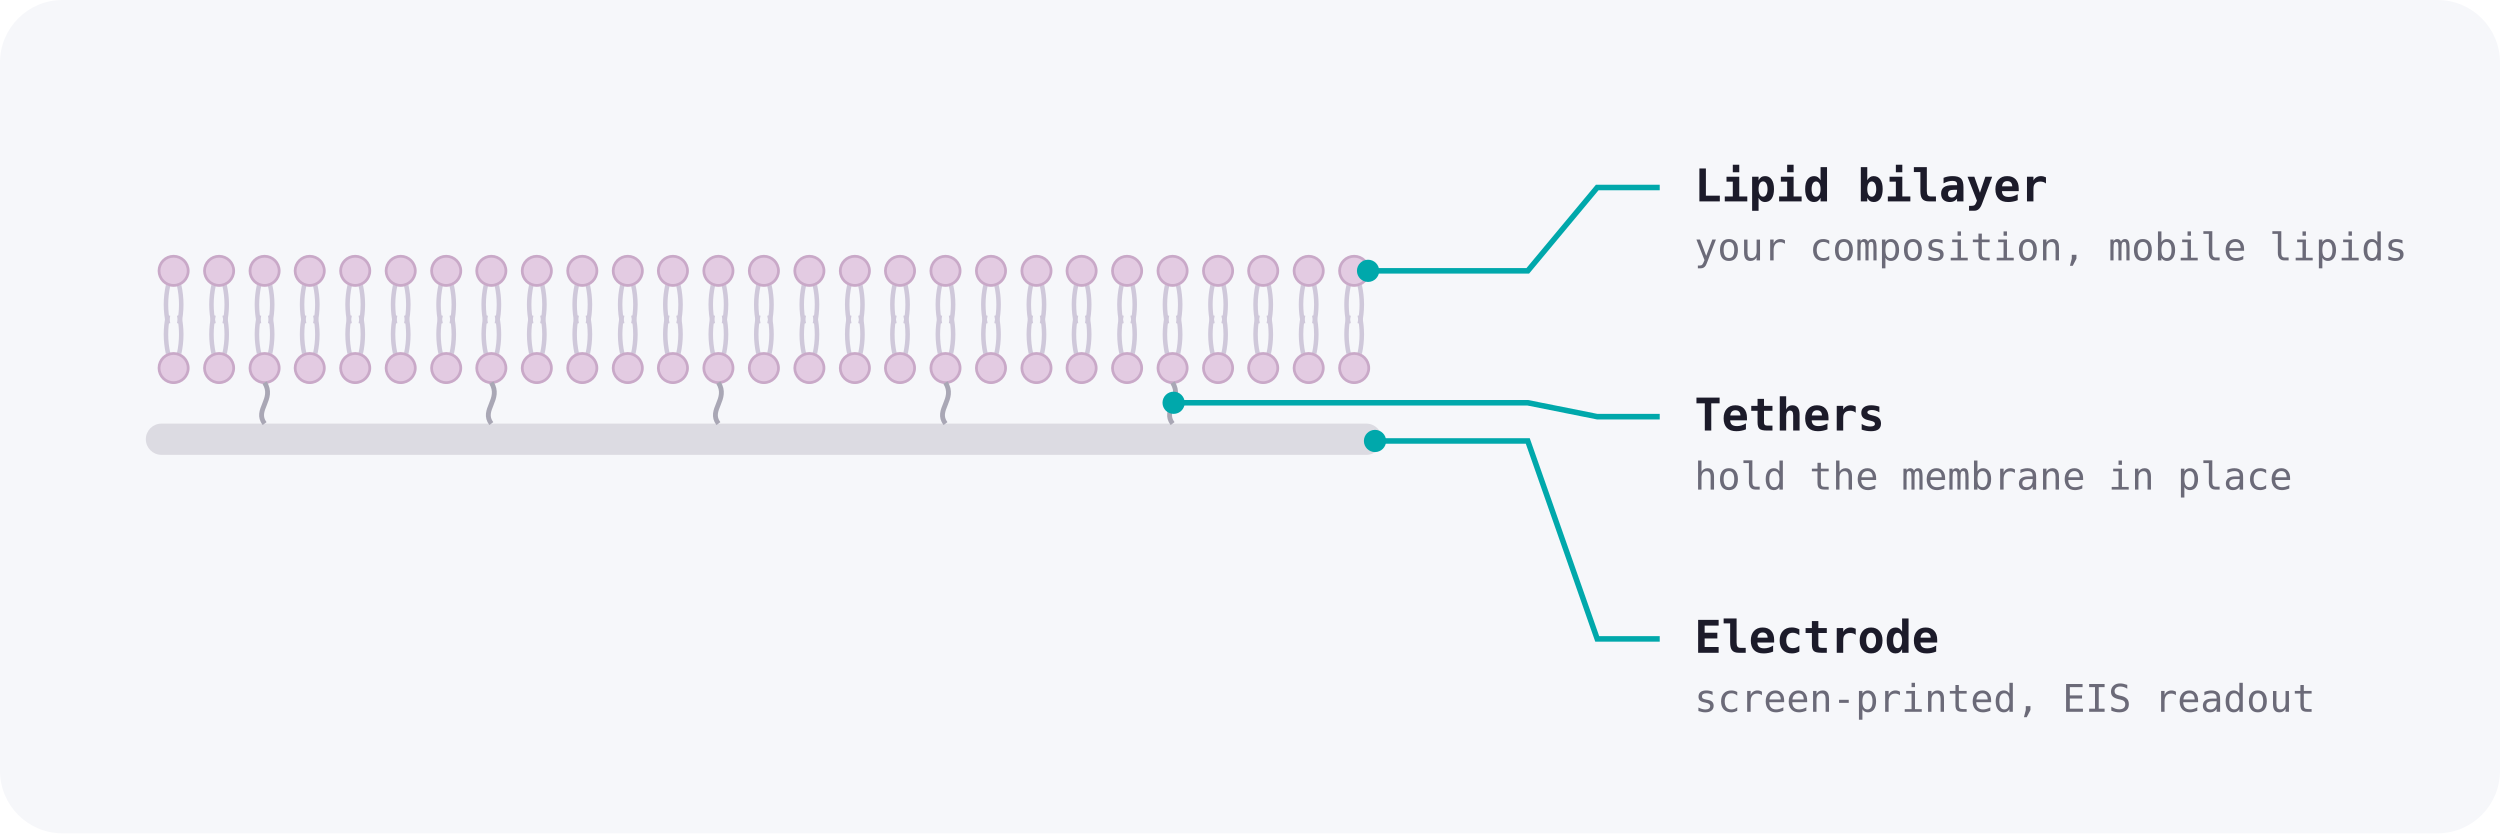
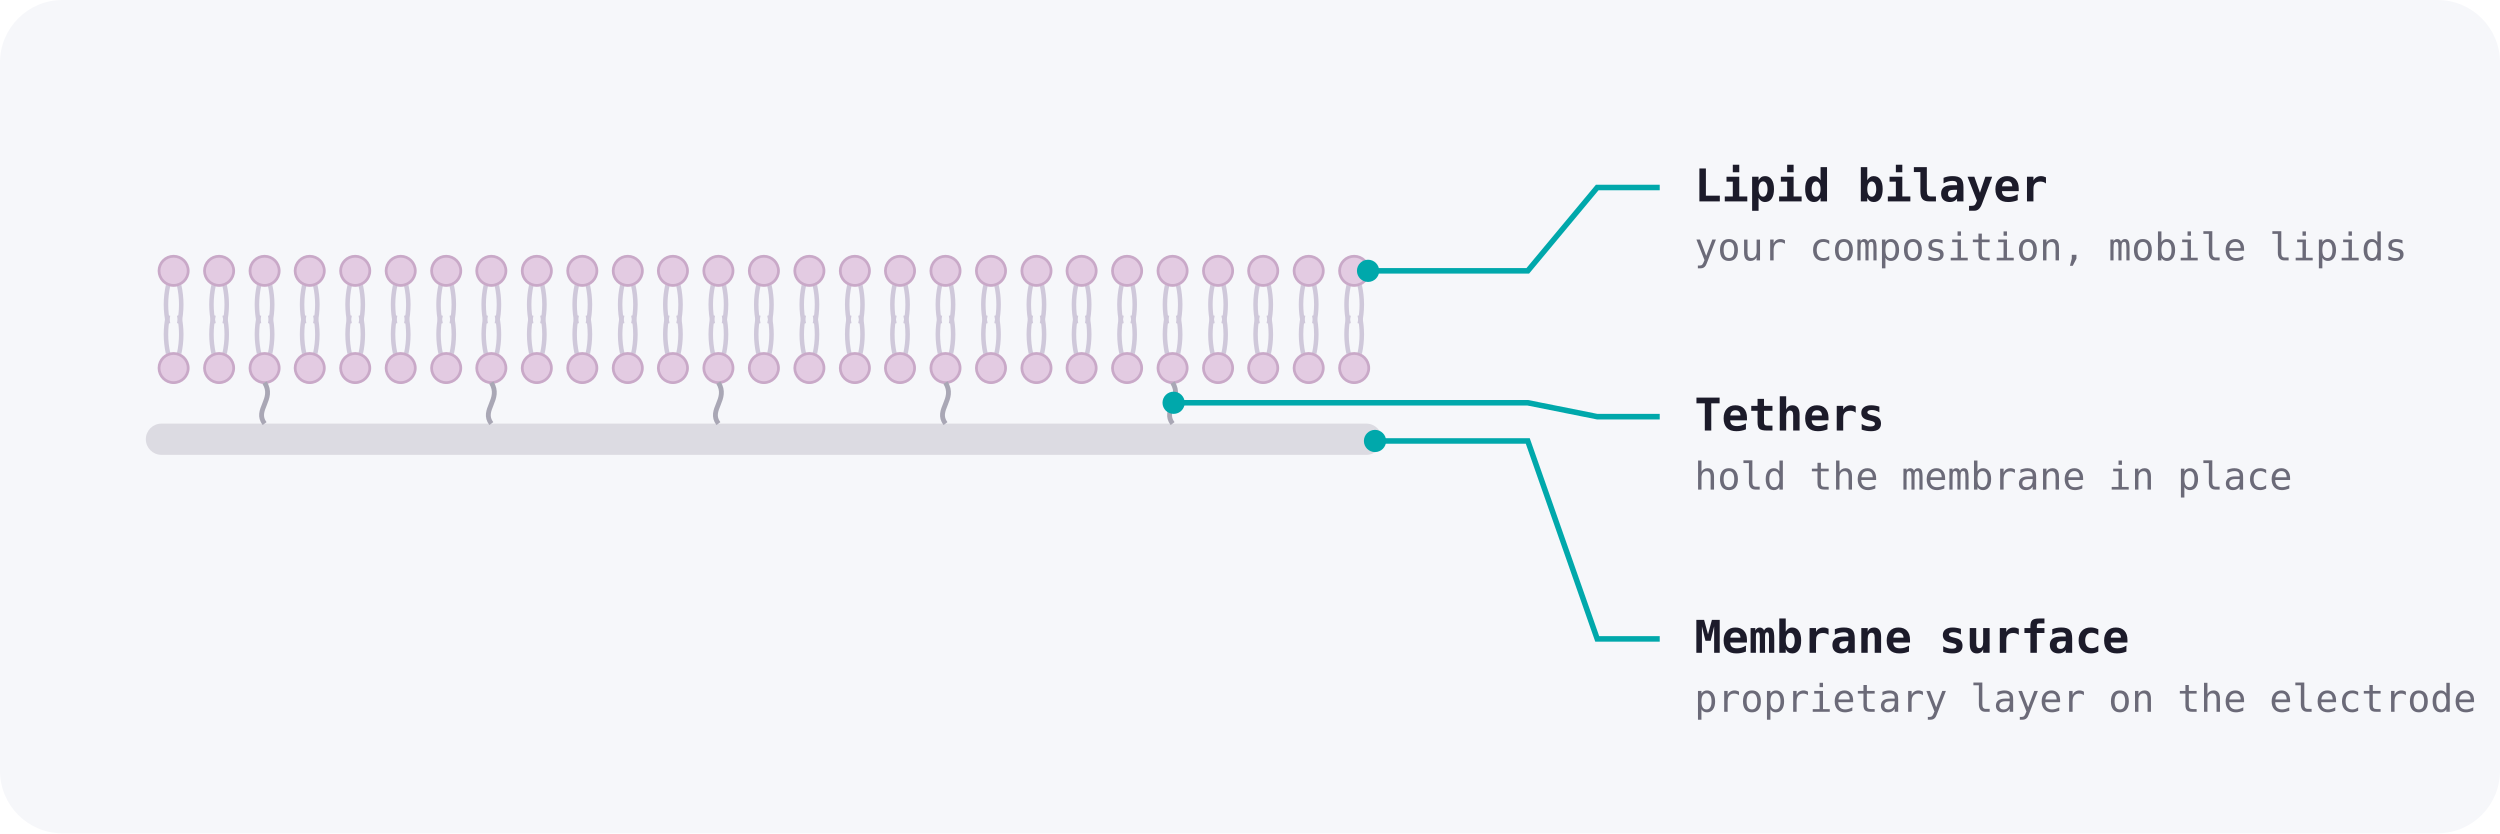
- <svg xmlns="http://www.w3.org/2000/svg" viewBox="0 0 720 240" role="img" aria-label="MemChip anatomy: a lipid bilayer held by tethers above a screen-printed electrode">
+ <svg xmlns="http://www.w3.org/2000/svg" viewBox="0 0 720 240" role="img" aria-label="MemChip anatomy: a lipid bilayer held by tethers on a proprietary membrane surface above the electrode">
  <rect width="720" height="240" rx="18" fill="#F6F7FA" />
  <rect x="42" y="122" width="356" height="9" rx="4.5" fill="#DCDBE2" />
  <path d="M48.4 82.2q-1.2 5.5 0 11.0M51.6 82.2q1.2 5.5 0 11.0" stroke="#CFC8DA" stroke-width="1.3" fill="none" />
  <circle cx="50.0" cy="78.0" r="4.2" fill="#E3CBE2" stroke="#C9A9C8" stroke-width=".8" />
  <path d="M48.4 101.8q-1.2 -5.5 0 -11.0M51.6 101.8q1.2 -5.5 0 -11.0" stroke="#CFC8DA" stroke-width="1.3" fill="none" />
  <circle cx="50.0" cy="106.0" r="4.2" fill="#E3CBE2" stroke="#C9A9C8" stroke-width=".8" />
  <path d="M61.5 82.2q-1.2 5.5 0 11.0M64.7 82.2q1.2 5.5 0 11.0" stroke="#CFC8DA" stroke-width="1.3" fill="none" />
  <circle cx="63.1" cy="78.0" r="4.2" fill="#E3CBE2" stroke="#C9A9C8" stroke-width=".8" />
  <path d="M61.5 101.8q-1.2 -5.5 0 -11.0M64.7 101.8q1.2 -5.5 0 -11.0" stroke="#CFC8DA" stroke-width="1.3" fill="none" />
  <circle cx="63.1" cy="106.0" r="4.2" fill="#E3CBE2" stroke="#C9A9C8" stroke-width=".8" />
  <path d="M74.6 82.2q-1.2 5.5 0 11.0M77.8 82.2q1.2 5.5 0 11.0" stroke="#CFC8DA" stroke-width="1.3" fill="none" />
  <circle cx="76.2" cy="78.0" r="4.2" fill="#E3CBE2" stroke="#C9A9C8" stroke-width=".8" />
  <path d="M74.6 101.8q-1.2 -5.5 0 -11.0M77.8 101.8q1.2 -5.5 0 -11.0" stroke="#CFC8DA" stroke-width="1.3" fill="none" />
  <circle cx="76.2" cy="106.0" r="4.2" fill="#E3CBE2" stroke="#C9A9C8" stroke-width=".8" />
  <path d="M87.6 82.2q-1.2 5.5 0 11.0M90.8 82.2q1.2 5.5 0 11.0" stroke="#CFC8DA" stroke-width="1.3" fill="none" />
  <circle cx="89.2" cy="78.0" r="4.2" fill="#E3CBE2" stroke="#C9A9C8" stroke-width=".8" />
  <path d="M87.6 101.8q-1.2 -5.5 0 -11.0M90.8 101.8q1.2 -5.5 0 -11.0" stroke="#CFC8DA" stroke-width="1.3" fill="none" />
  <circle cx="89.2" cy="106.0" r="4.2" fill="#E3CBE2" stroke="#C9A9C8" stroke-width=".8" />
  <path d="M100.7 82.2q-1.2 5.5 0 11.0M103.9 82.2q1.2 5.5 0 11.0" stroke="#CFC8DA" stroke-width="1.3" fill="none" />
  <circle cx="102.3" cy="78.0" r="4.2" fill="#E3CBE2" stroke="#C9A9C8" stroke-width=".8" />
  <path d="M100.7 101.8q-1.2 -5.5 0 -11.0M103.9 101.8q1.2 -5.5 0 -11.0" stroke="#CFC8DA" stroke-width="1.3" fill="none" />
  <circle cx="102.3" cy="106.0" r="4.2" fill="#E3CBE2" stroke="#C9A9C8" stroke-width=".8" />
  <path d="M113.8 82.2q-1.2 5.5 0 11.0M117.0 82.2q1.2 5.5 0 11.0" stroke="#CFC8DA" stroke-width="1.3" fill="none" />
  <circle cx="115.4" cy="78.0" r="4.2" fill="#E3CBE2" stroke="#C9A9C8" stroke-width=".8" />
  <path d="M113.8 101.8q-1.2 -5.5 0 -11.0M117.0 101.8q1.2 -5.5 0 -11.0" stroke="#CFC8DA" stroke-width="1.3" fill="none" />
  <circle cx="115.4" cy="106.0" r="4.2" fill="#E3CBE2" stroke="#C9A9C8" stroke-width=".8" />
  <path d="M126.9 82.2q-1.2 5.5 0 11.0M130.1 82.2q1.2 5.5 0 11.0" stroke="#CFC8DA" stroke-width="1.3" fill="none" />
  <circle cx="128.5" cy="78.0" r="4.2" fill="#E3CBE2" stroke="#C9A9C8" stroke-width=".8" />
  <path d="M126.9 101.8q-1.2 -5.5 0 -11.0M130.1 101.8q1.2 -5.5 0 -11.0" stroke="#CFC8DA" stroke-width="1.3" fill="none" />
  <circle cx="128.5" cy="106.0" r="4.2" fill="#E3CBE2" stroke="#C9A9C8" stroke-width=".8" />
  <path d="M139.9 82.2q-1.2 5.5 0 11.0M143.1 82.2q1.2 5.5 0 11.0" stroke="#CFC8DA" stroke-width="1.3" fill="none" />
  <circle cx="141.5" cy="78.0" r="4.2" fill="#E3CBE2" stroke="#C9A9C8" stroke-width=".8" />
  <path d="M139.9 101.8q-1.2 -5.5 0 -11.0M143.1 101.8q1.2 -5.5 0 -11.0" stroke="#CFC8DA" stroke-width="1.3" fill="none" />
  <circle cx="141.5" cy="106.0" r="4.2" fill="#E3CBE2" stroke="#C9A9C8" stroke-width=".8" />
  <path d="M153.0 82.2q-1.2 5.5 0 11.0M156.2 82.2q1.2 5.5 0 11.0" stroke="#CFC8DA" stroke-width="1.3" fill="none" />
  <circle cx="154.6" cy="78.0" r="4.2" fill="#E3CBE2" stroke="#C9A9C8" stroke-width=".8" />
  <path d="M153.0 101.8q-1.2 -5.5 0 -11.0M156.2 101.8q1.2 -5.5 0 -11.0" stroke="#CFC8DA" stroke-width="1.3" fill="none" />
  <circle cx="154.6" cy="106.0" r="4.2" fill="#E3CBE2" stroke="#C9A9C8" stroke-width=".8" />
  <path d="M166.1 82.2q-1.2 5.5 0 11.0M169.3 82.2q1.2 5.5 0 11.0" stroke="#CFC8DA" stroke-width="1.3" fill="none" />
  <circle cx="167.7" cy="78.0" r="4.2" fill="#E3CBE2" stroke="#C9A9C8" stroke-width=".8" />
  <path d="M166.1 101.8q-1.2 -5.5 0 -11.0M169.3 101.8q1.2 -5.5 0 -11.0" stroke="#CFC8DA" stroke-width="1.3" fill="none" />
  <circle cx="167.7" cy="106.0" r="4.2" fill="#E3CBE2" stroke="#C9A9C8" stroke-width=".8" />
  <path d="M179.2 82.2q-1.2 5.5 0 11.0M182.4 82.2q1.2 5.5 0 11.0" stroke="#CFC8DA" stroke-width="1.3" fill="none" />
  <circle cx="180.8" cy="78.0" r="4.2" fill="#E3CBE2" stroke="#C9A9C8" stroke-width=".8" />
  <path d="M179.2 101.8q-1.2 -5.5 0 -11.0M182.4 101.8q1.2 -5.5 0 -11.0" stroke="#CFC8DA" stroke-width="1.3" fill="none" />
  <circle cx="180.8" cy="106.0" r="4.2" fill="#E3CBE2" stroke="#C9A9C8" stroke-width=".8" />
  <path d="M192.2 82.2q-1.2 5.5 0 11.0M195.4 82.2q1.2 5.5 0 11.0" stroke="#CFC8DA" stroke-width="1.3" fill="none" />
  <circle cx="193.8" cy="78.0" r="4.2" fill="#E3CBE2" stroke="#C9A9C8" stroke-width=".8" />
  <path d="M192.2 101.8q-1.2 -5.5 0 -11.0M195.4 101.8q1.2 -5.5 0 -11.0" stroke="#CFC8DA" stroke-width="1.3" fill="none" />
  <circle cx="193.8" cy="106.0" r="4.2" fill="#E3CBE2" stroke="#C9A9C8" stroke-width=".8" />
  <path d="M205.3 82.2q-1.2 5.5 0 11.0M208.5 82.2q1.2 5.5 0 11.0" stroke="#CFC8DA" stroke-width="1.3" fill="none" />
  <circle cx="206.9" cy="78.0" r="4.2" fill="#E3CBE2" stroke="#C9A9C8" stroke-width=".8" />
  <path d="M205.3 101.8q-1.2 -5.5 0 -11.0M208.5 101.8q1.2 -5.5 0 -11.0" stroke="#CFC8DA" stroke-width="1.3" fill="none" />
  <circle cx="206.9" cy="106.0" r="4.2" fill="#E3CBE2" stroke="#C9A9C8" stroke-width=".8" />
  <path d="M218.4 82.2q-1.2 5.5 0 11.0M221.6 82.2q1.2 5.5 0 11.0" stroke="#CFC8DA" stroke-width="1.3" fill="none" />
  <circle cx="220.0" cy="78.0" r="4.2" fill="#E3CBE2" stroke="#C9A9C8" stroke-width=".8" />
  <path d="M218.4 101.8q-1.2 -5.5 0 -11.0M221.6 101.8q1.2 -5.5 0 -11.0" stroke="#CFC8DA" stroke-width="1.3" fill="none" />
  <circle cx="220.0" cy="106.0" r="4.2" fill="#E3CBE2" stroke="#C9A9C8" stroke-width=".8" />
  <path d="M231.5 82.2q-1.2 5.5 0 11.0M234.7 82.2q1.2 5.5 0 11.0" stroke="#CFC8DA" stroke-width="1.3" fill="none" />
  <circle cx="233.1" cy="78.0" r="4.2" fill="#E3CBE2" stroke="#C9A9C8" stroke-width=".8" />
  <path d="M231.5 101.8q-1.2 -5.5 0 -11.0M234.7 101.8q1.2 -5.5 0 -11.0" stroke="#CFC8DA" stroke-width="1.3" fill="none" />
  <circle cx="233.1" cy="106.0" r="4.2" fill="#E3CBE2" stroke="#C9A9C8" stroke-width=".8" />
  <path d="M244.6 82.2q-1.2 5.5 0 11.0M247.8 82.2q1.2 5.5 0 11.0" stroke="#CFC8DA" stroke-width="1.3" fill="none" />
  <circle cx="246.2" cy="78.0" r="4.2" fill="#E3CBE2" stroke="#C9A9C8" stroke-width=".8" />
  <path d="M244.6 101.8q-1.2 -5.5 0 -11.0M247.8 101.8q1.2 -5.5 0 -11.0" stroke="#CFC8DA" stroke-width="1.3" fill="none" />
  <circle cx="246.2" cy="106.0" r="4.2" fill="#E3CBE2" stroke="#C9A9C8" stroke-width=".8" />
  <path d="M257.6 82.2q-1.2 5.5 0 11.0M260.8 82.2q1.2 5.5 0 11.0" stroke="#CFC8DA" stroke-width="1.3" fill="none" />
  <circle cx="259.2" cy="78.0" r="4.2" fill="#E3CBE2" stroke="#C9A9C8" stroke-width=".8" />
  <path d="M257.6 101.8q-1.2 -5.5 0 -11.0M260.8 101.8q1.2 -5.5 0 -11.0" stroke="#CFC8DA" stroke-width="1.3" fill="none" />
  <circle cx="259.2" cy="106.0" r="4.2" fill="#E3CBE2" stroke="#C9A9C8" stroke-width=".8" />
  <path d="M270.7 82.2q-1.2 5.5 0 11.0M273.9 82.2q1.2 5.5 0 11.0" stroke="#CFC8DA" stroke-width="1.3" fill="none" />
  <circle cx="272.3" cy="78.0" r="4.2" fill="#E3CBE2" stroke="#C9A9C8" stroke-width=".8" />
  <path d="M270.7 101.8q-1.2 -5.5 0 -11.0M273.9 101.8q1.2 -5.5 0 -11.0" stroke="#CFC8DA" stroke-width="1.3" fill="none" />
  <circle cx="272.3" cy="106.0" r="4.2" fill="#E3CBE2" stroke="#C9A9C8" stroke-width=".8" />
  <path d="M283.8 82.2q-1.2 5.5 0 11.0M287.0 82.2q1.2 5.5 0 11.0" stroke="#CFC8DA" stroke-width="1.3" fill="none" />
  <circle cx="285.4" cy="78.0" r="4.2" fill="#E3CBE2" stroke="#C9A9C8" stroke-width=".8" />
  <path d="M283.8 101.8q-1.2 -5.5 0 -11.0M287.0 101.8q1.2 -5.5 0 -11.0" stroke="#CFC8DA" stroke-width="1.3" fill="none" />
  <circle cx="285.4" cy="106.0" r="4.2" fill="#E3CBE2" stroke="#C9A9C8" stroke-width=".8" />
  <path d="M296.9 82.2q-1.2 5.5 0 11.0M300.1 82.2q1.2 5.5 0 11.0" stroke="#CFC8DA" stroke-width="1.3" fill="none" />
  <circle cx="298.5" cy="78.0" r="4.2" fill="#E3CBE2" stroke="#C9A9C8" stroke-width=".8" />
  <path d="M296.9 101.8q-1.2 -5.5 0 -11.0M300.1 101.8q1.2 -5.5 0 -11.0" stroke="#CFC8DA" stroke-width="1.3" fill="none" />
  <circle cx="298.5" cy="106.0" r="4.2" fill="#E3CBE2" stroke="#C9A9C8" stroke-width=".8" />
  <path d="M309.9 82.2q-1.2 5.5 0 11.0M313.1 82.2q1.2 5.5 0 11.0" stroke="#CFC8DA" stroke-width="1.3" fill="none" />
  <circle cx="311.5" cy="78.0" r="4.2" fill="#E3CBE2" stroke="#C9A9C8" stroke-width=".8" />
  <path d="M309.9 101.8q-1.2 -5.5 0 -11.0M313.1 101.8q1.2 -5.5 0 -11.0" stroke="#CFC8DA" stroke-width="1.3" fill="none" />
  <circle cx="311.5" cy="106.0" r="4.2" fill="#E3CBE2" stroke="#C9A9C8" stroke-width=".8" />
  <path d="M323.0 82.2q-1.2 5.5 0 11.0M326.2 82.2q1.2 5.5 0 11.0" stroke="#CFC8DA" stroke-width="1.3" fill="none" />
  <circle cx="324.6" cy="78.0" r="4.2" fill="#E3CBE2" stroke="#C9A9C8" stroke-width=".8" />
  <path d="M323.0 101.8q-1.2 -5.5 0 -11.0M326.2 101.8q1.2 -5.5 0 -11.0" stroke="#CFC8DA" stroke-width="1.3" fill="none" />
  <circle cx="324.6" cy="106.0" r="4.2" fill="#E3CBE2" stroke="#C9A9C8" stroke-width=".8" />
  <path d="M336.1 82.2q-1.2 5.5 0 11.0M339.3 82.2q1.2 5.5 0 11.0" stroke="#CFC8DA" stroke-width="1.3" fill="none" />
  <circle cx="337.7" cy="78.0" r="4.2" fill="#E3CBE2" stroke="#C9A9C8" stroke-width=".8" />
  <path d="M336.1 101.8q-1.2 -5.5 0 -11.0M339.3 101.8q1.2 -5.5 0 -11.0" stroke="#CFC8DA" stroke-width="1.3" fill="none" />
  <circle cx="337.7" cy="106.0" r="4.2" fill="#E3CBE2" stroke="#C9A9C8" stroke-width=".8" />
  <path d="M349.2 82.2q-1.2 5.5 0 11.0M352.4 82.2q1.2 5.5 0 11.0" stroke="#CFC8DA" stroke-width="1.3" fill="none" />
  <circle cx="350.8" cy="78.0" r="4.2" fill="#E3CBE2" stroke="#C9A9C8" stroke-width=".8" />
  <path d="M349.2 101.8q-1.2 -5.5 0 -11.0M352.4 101.8q1.2 -5.5 0 -11.0" stroke="#CFC8DA" stroke-width="1.3" fill="none" />
  <circle cx="350.8" cy="106.0" r="4.2" fill="#E3CBE2" stroke="#C9A9C8" stroke-width=".8" />
  <path d="M362.2 82.2q-1.2 5.5 0 11.0M365.4 82.2q1.2 5.5 0 11.0" stroke="#CFC8DA" stroke-width="1.3" fill="none" />
  <circle cx="363.8" cy="78.0" r="4.2" fill="#E3CBE2" stroke="#C9A9C8" stroke-width=".8" />
  <path d="M362.2 101.8q-1.2 -5.5 0 -11.0M365.4 101.8q1.2 -5.5 0 -11.0" stroke="#CFC8DA" stroke-width="1.3" fill="none" />
  <circle cx="363.8" cy="106.0" r="4.2" fill="#E3CBE2" stroke="#C9A9C8" stroke-width=".8" />
  <path d="M375.3 82.2q-1.2 5.5 0 11.0M378.5 82.2q1.2 5.5 0 11.0" stroke="#CFC8DA" stroke-width="1.3" fill="none" />
  <circle cx="376.9" cy="78.0" r="4.2" fill="#E3CBE2" stroke="#C9A9C8" stroke-width=".8" />
  <path d="M375.3 101.8q-1.2 -5.5 0 -11.0M378.5 101.8q1.2 -5.5 0 -11.0" stroke="#CFC8DA" stroke-width="1.3" fill="none" />
  <circle cx="376.9" cy="106.0" r="4.2" fill="#E3CBE2" stroke="#C9A9C8" stroke-width=".8" />
  <path d="M388.4 82.2q-1.2 5.5 0 11.0M391.6 82.2q1.2 5.5 0 11.0" stroke="#CFC8DA" stroke-width="1.3" fill="none" />
  <circle cx="390.0" cy="78.0" r="4.2" fill="#E3CBE2" stroke="#C9A9C8" stroke-width=".8" />
  <path d="M388.4 101.8q-1.2 -5.5 0 -11.0M391.6 101.8q1.2 -5.5 0 -11.0" stroke="#CFC8DA" stroke-width="1.3" fill="none" />
  <circle cx="390.0" cy="106.0" r="4.2" fill="#E3CBE2" stroke="#C9A9C8" stroke-width=".8" />
  <path d="M76.2 122 c-3 -4 3 -7 0 -11.8" stroke="#A9A7B5" stroke-width="1.4" fill="none" />
  <path d="M141.5 122 c-3 -4 3 -7 0 -11.8" stroke="#A9A7B5" stroke-width="1.4" fill="none" />
  <path d="M206.9 122 c-3 -4 3 -7 0 -11.8" stroke="#A9A7B5" stroke-width="1.4" fill="none" />
  <path d="M272.3 122 c-3 -4 3 -7 0 -11.8" stroke="#A9A7B5" stroke-width="1.4" fill="none" />
  <path d="M337.7 122 c-3 -4 3 -7 0 -11.8" stroke="#A9A7B5" stroke-width="1.4" fill="none" />
  <path d="M394 78 H440 L460 54 H478" stroke="#00A8AB" stroke-width="1.6" fill="none" />
  <circle cx="394" cy="78" r="3.2" fill="#00A8AB" />
  <text x="488" y="58" font-size="13" fill="#1C1B2A" text-anchor="start" font-weight="700" style="font-family:'DM Mono',monospace">Lipid bilayer</text>
  <text x="488" y="75" font-size="11" fill="#6B6A78" text-anchor="start" font-weight="400" style="font-family:'DM Mono',monospace">your composition, mobile lipids</text>
  <path d="M338 116 H440 L460 120 H478" stroke="#00A8AB" stroke-width="1.6" fill="none" />
  <circle cx="338" cy="116" r="3.2" fill="#00A8AB" />
  <text x="488" y="124" font-size="13" fill="#1C1B2A" text-anchor="start" font-weight="700" style="font-family:'DM Mono',monospace">Tethers</text>
  <text x="488" y="141" font-size="11" fill="#6B6A78" text-anchor="start" font-weight="400" style="font-family:'DM Mono',monospace">hold the membrane in place</text>
  <path d="M396 127 H440 L460 184 H478" stroke="#00A8AB" stroke-width="1.6" fill="none" />
  <circle cx="396" cy="127" r="3.2" fill="#00A8AB" />
-   <text x="488" y="188" font-size="13" fill="#1C1B2A" text-anchor="start" font-weight="700" style="font-family:'DM Mono',monospace">Electrode</text>
-   <text x="488" y="205" font-size="11" fill="#6B6A78" text-anchor="start" font-weight="400" style="font-family:'DM Mono',monospace">screen-printed, EIS readout</text>
+   <text x="488" y="188" font-size="13" fill="#1C1B2A" text-anchor="start" font-weight="700" style="font-family:'DM Mono',monospace">Membrane surface</text>
+   <text x="488" y="205" font-size="11" fill="#6B6A78" text-anchor="start" font-weight="400" style="font-family:'DM Mono',monospace">proprietary layer on the electrode</text>
</svg>
